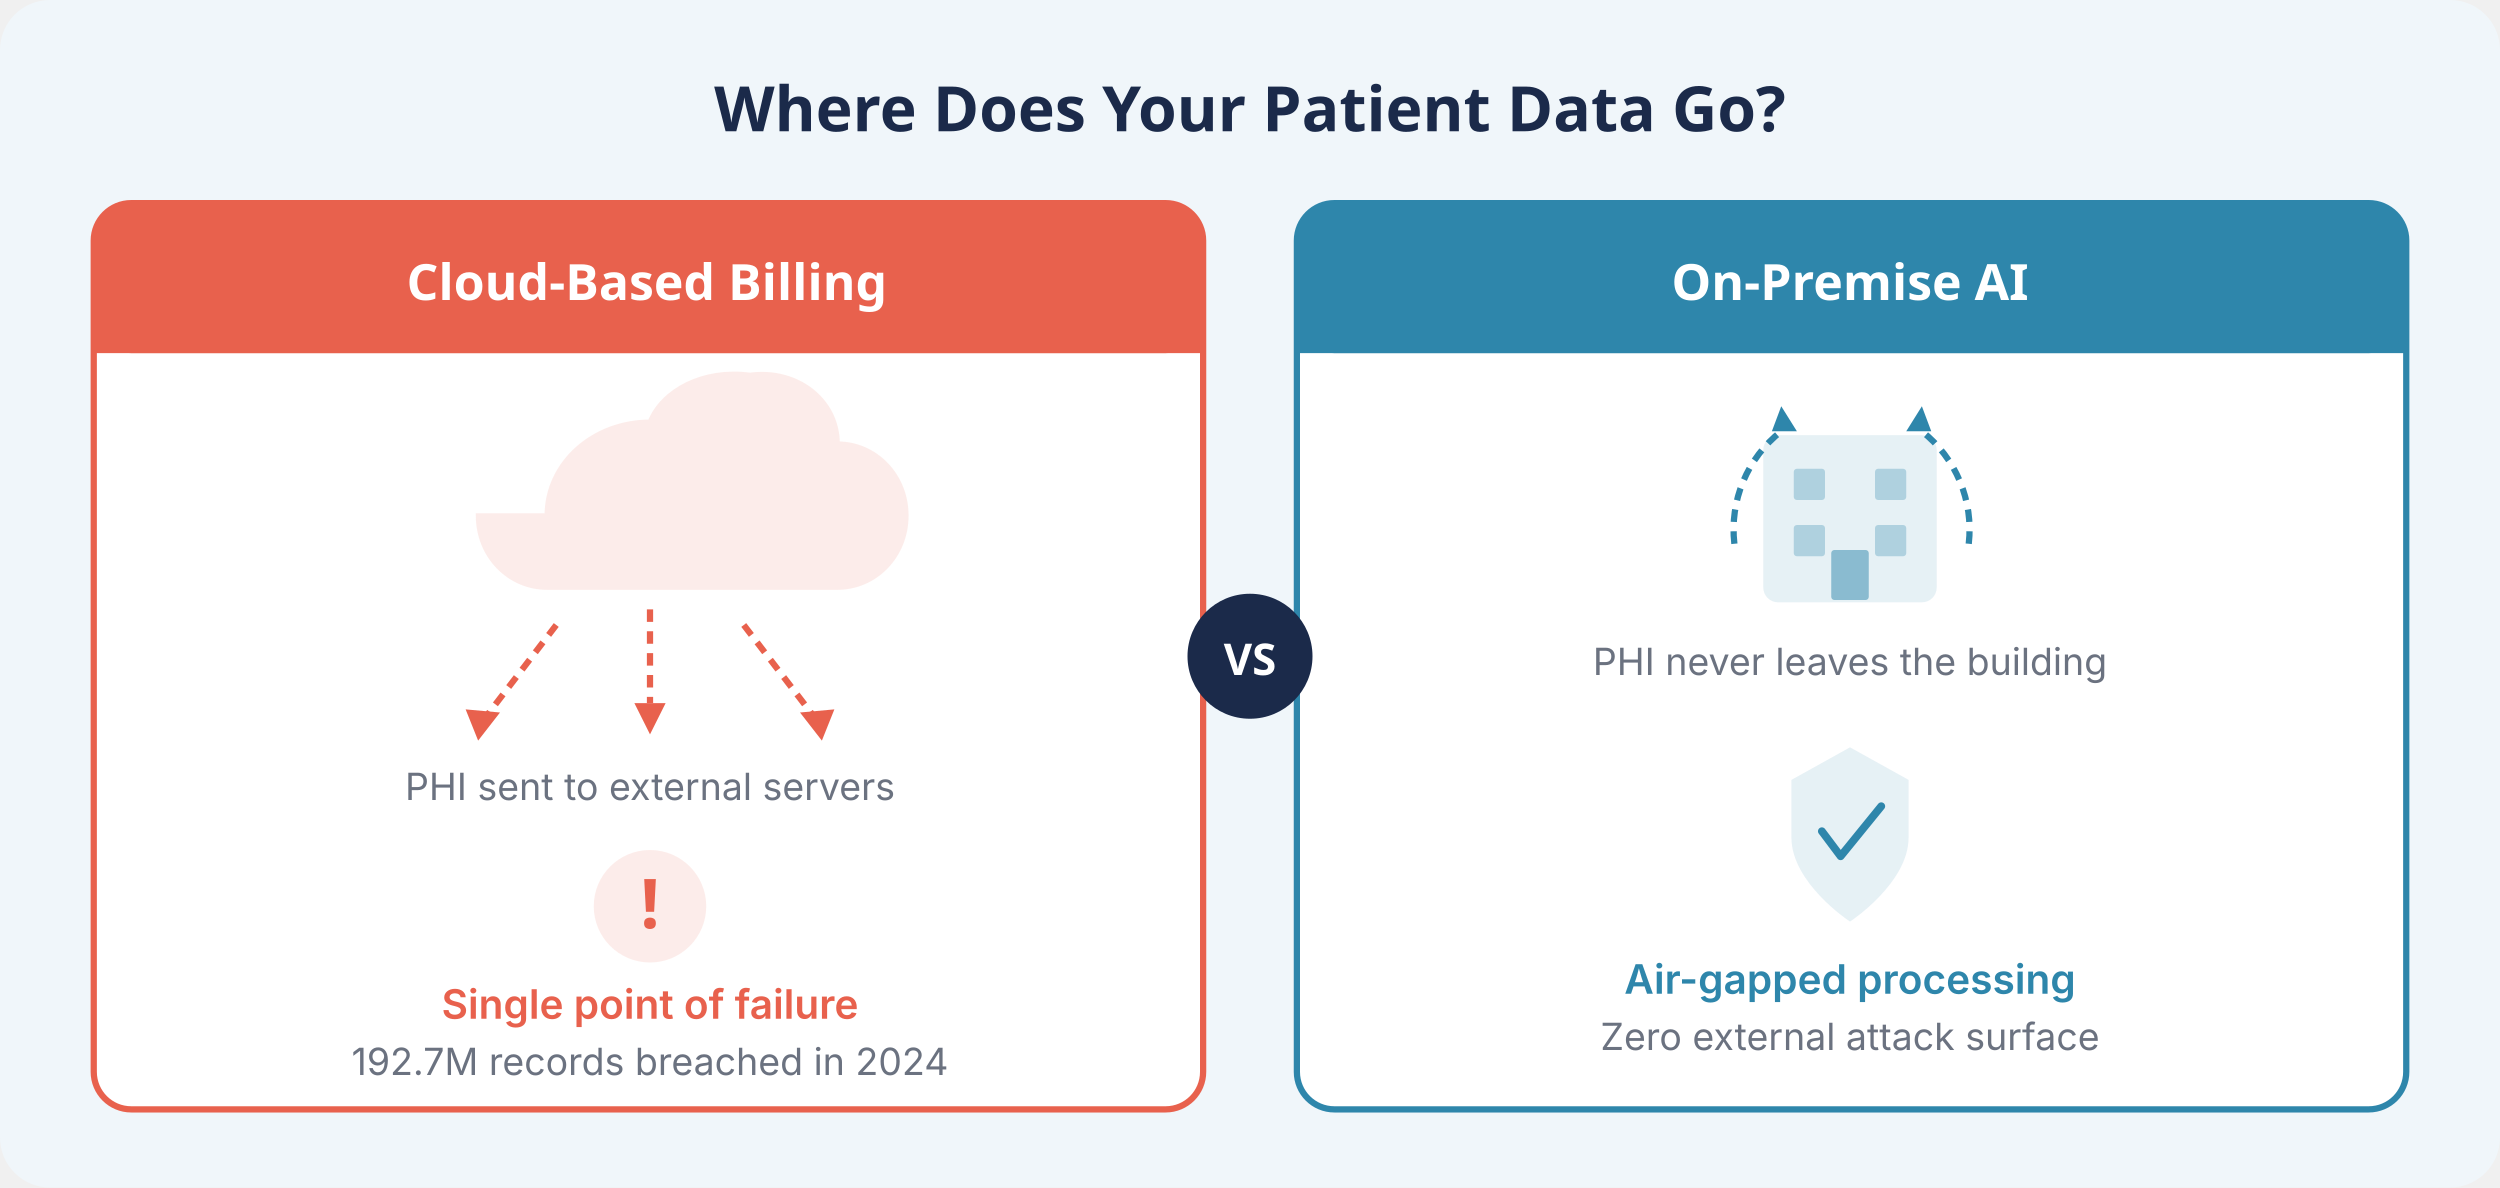
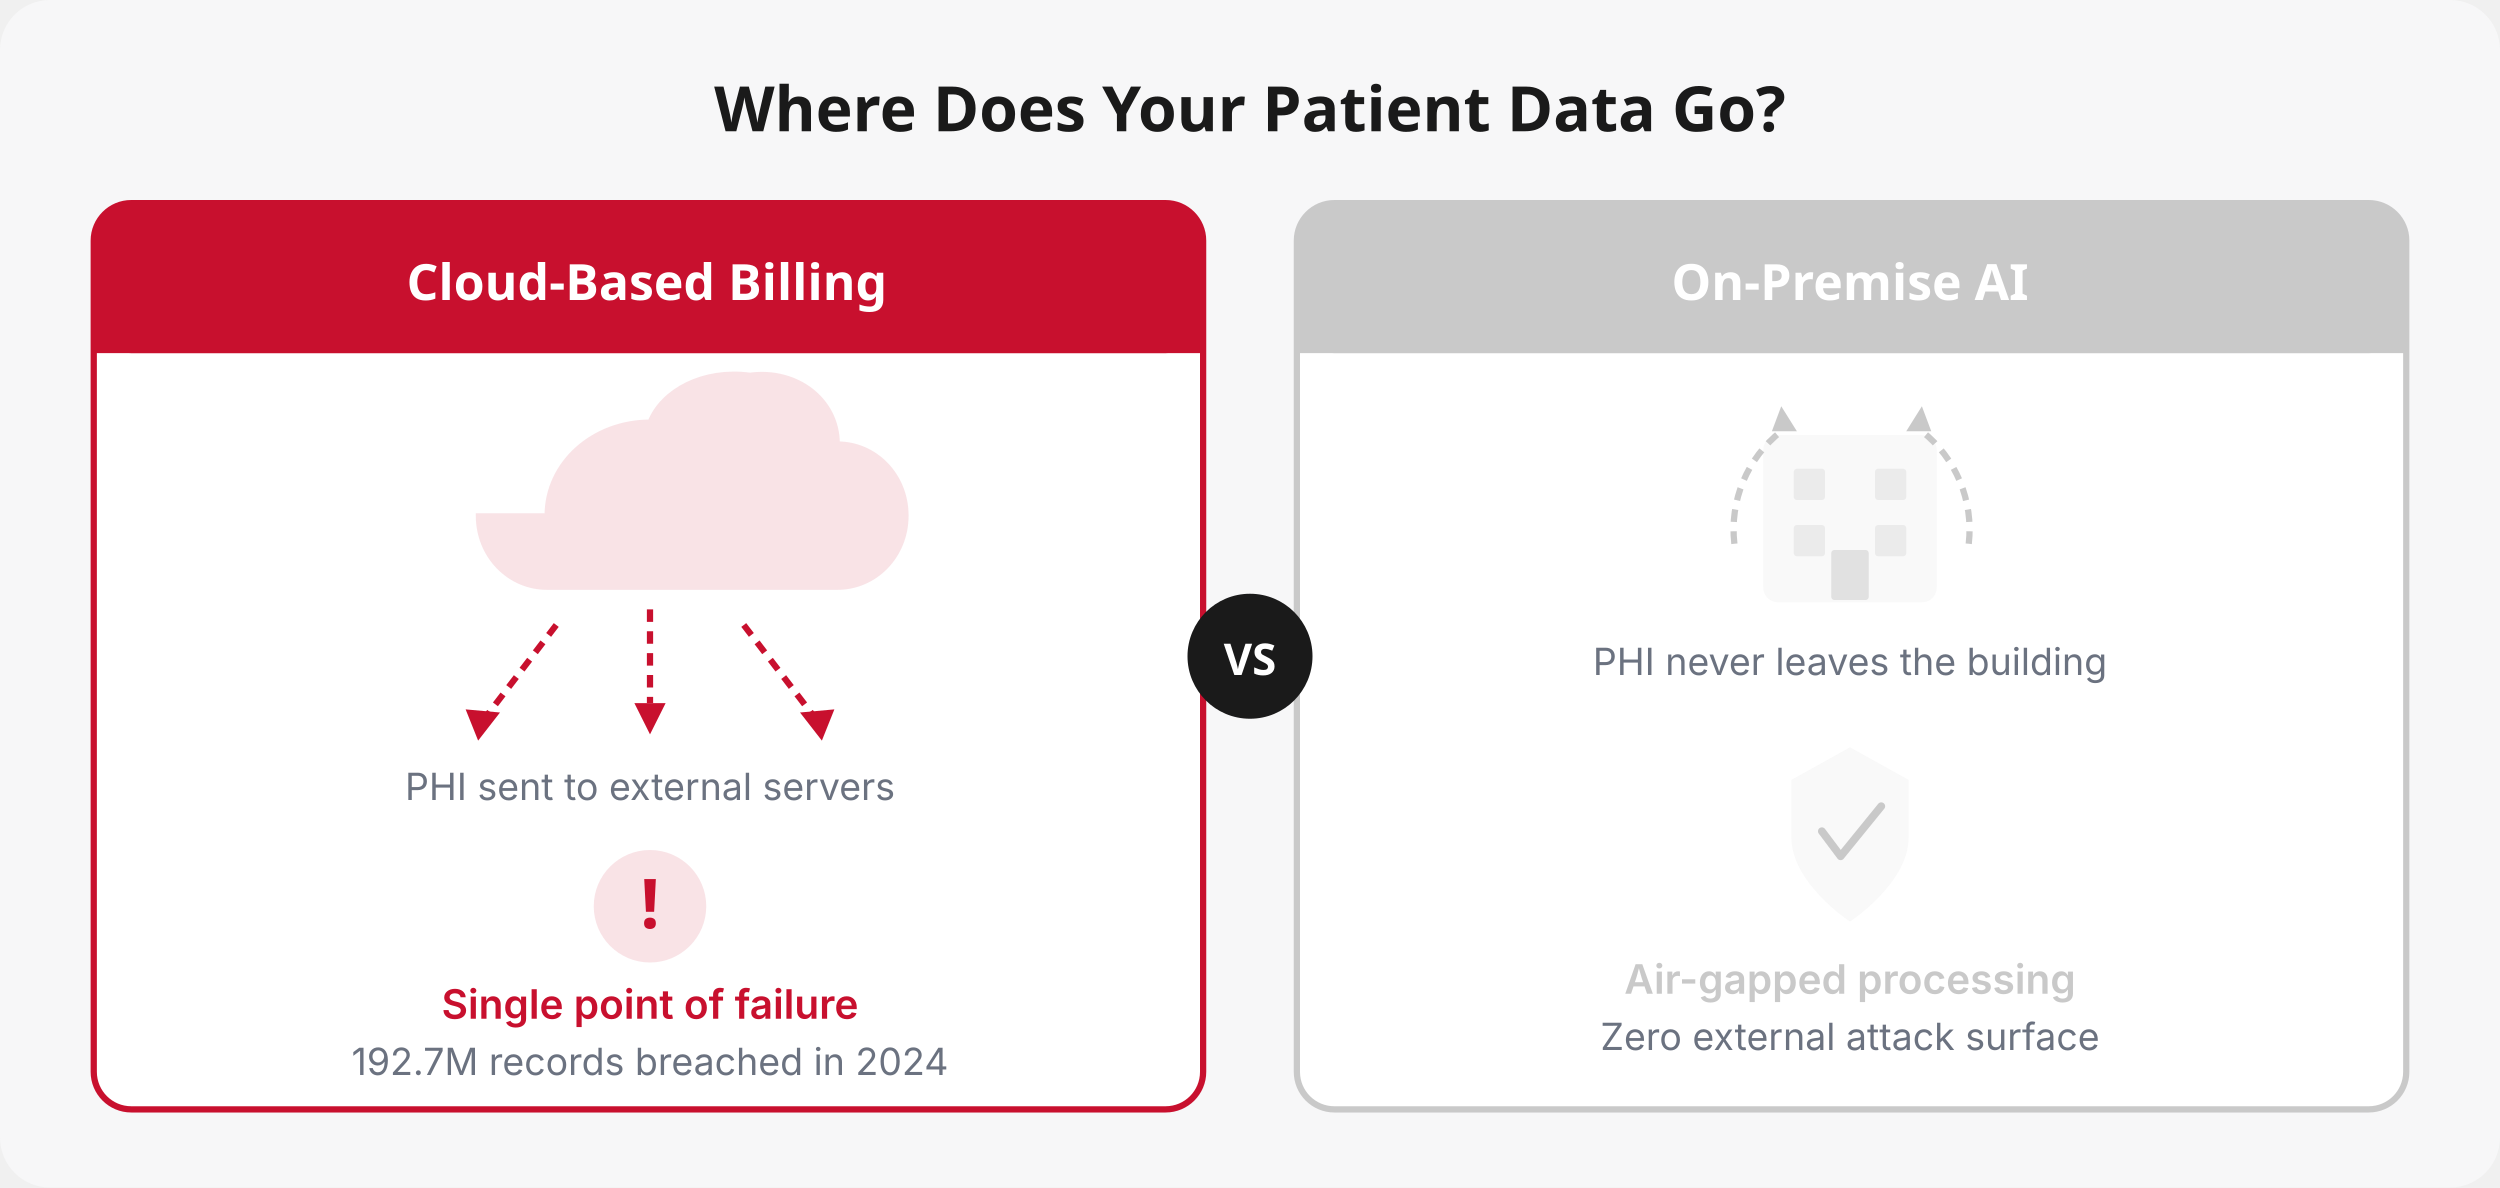
<svg xmlns="http://www.w3.org/2000/svg" viewBox="0 0 800 380" fill="none">
-   <rect width="800" height="380" rx="16" fill="#F0F6FA" />
-   <text x="400" y="42" text-anchor="middle" font-family="'Space Grotesk', sans-serif" font-weight="700" font-size="20" fill="#1B2A4A">Where Does Your Patient Data Go?</text>
-   <rect x="30" y="65" width="355" height="290" rx="12" fill="#ffffff" stroke="#E8614D" stroke-width="2" />
-   <rect x="30" y="65" width="355" height="48" rx="12" fill="#E8614D" />
-   <rect x="30" y="95" width="355" height="18" fill="#E8614D" />
+   <rect width="800" height="380" rx="16" fill="#F7F7F8" />
+   <text x="400" y="42" text-anchor="middle" font-family="'Space Grotesk', sans-serif" font-weight="700" font-size="20" fill="#1A1A1A">Where Does Your Patient Data Go?</text>
+   <rect x="30" y="65" width="355" height="290" rx="12" fill="#ffffff" stroke="#C8102E" stroke-width="2" />
+   <rect x="30" y="65" width="355" height="48" rx="12" fill="#C8102E" />
+   <rect x="30" y="95" width="355" height="18" fill="#C8102E" />
  <text x="207" y="96" text-anchor="middle" font-family="'Space Grotesk', sans-serif" font-weight="700" font-size="16" fill="#ffffff">Cloud-Based Billing</text>
-   <path d="M175 165 C175 148 190 135 208 135 C212 125 225 118 240 120 C255 118 268 128 268 142 C280 142 290 152 290 165 C290 178 280 188 268 188 L175 188 C163 188 153 178 153 165 Z" fill="#E8614D" opacity="0.12" stroke="#E8614D" stroke-width="1.5" />
-   <line x1="208" y1="195" x2="208" y2="225" stroke="#E8614D" stroke-width="2" stroke-dasharray="4 3" />
-   <polygon points="203,225 208,235 213,225" fill="#E8614D" />
-   <line x1="178" y1="200" x2="155" y2="230" stroke="#E8614D" stroke-width="2" stroke-dasharray="4 3" />
-   <polygon points="149,227 153,237 160,228" fill="#E8614D" />
-   <line x1="238" y1="200" x2="261" y2="230" stroke="#E8614D" stroke-width="2" stroke-dasharray="4 3" />
-   <polygon points="256,228 263,237 267,227" fill="#E8614D" />
+   <path d="M175 165 C175 148 190 135 208 135 C212 125 225 118 240 120 C255 118 268 128 268 142 C280 142 290 152 290 165 C290 178 280 188 268 188 L175 188 C163 188 153 178 153 165 Z" fill="#C8102E" opacity="0.12" stroke="#C8102E" stroke-width="1.5" />
+   <line x1="208" y1="195" x2="208" y2="225" stroke="#C8102E" stroke-width="2" stroke-dasharray="4 3" />
+   <polygon points="203,225 208,235 213,225" fill="#C8102E" />
+   <line x1="178" y1="200" x2="155" y2="230" stroke="#C8102E" stroke-width="2" stroke-dasharray="4 3" />
+   <polygon points="149,227 153,237 160,228" fill="#C8102E" />
+   <line x1="238" y1="200" x2="261" y2="230" stroke="#C8102E" stroke-width="2" stroke-dasharray="4 3" />
+   <polygon points="256,228 263,237 267,227" fill="#C8102E" />
  <text x="208" y="256" text-anchor="middle" font-family="'Inter', sans-serif" font-size="12" fill="#6B7280">PHI sent to external servers</text>
-   <circle cx="208" cy="290" r="18" fill="#E8614D" opacity="0.12" />
-   <text x="208" y="297" text-anchor="middle" font-family="'Space Grotesk', sans-serif" font-weight="700" font-size="22" fill="#E8614D">!</text>
-   <text x="208" y="326" text-anchor="middle" font-family="'Inter', sans-serif" font-weight="600" font-size="13" fill="#E8614D">Single point of failure</text>
+   <circle cx="208" cy="290" r="18" fill="#C8102E" opacity="0.12" />
+   <text x="208" y="297" text-anchor="middle" font-family="'Space Grotesk', sans-serif" font-weight="700" font-size="22" fill="#C8102E">!</text>
+   <text x="208" y="326" text-anchor="middle" font-family="'Inter', sans-serif" font-weight="600" font-size="13" fill="#C8102E">Single point of failure</text>
  <text x="208" y="344" text-anchor="middle" font-family="'Inter', sans-serif" font-size="12" fill="#6B7280">192.7M records breached in 2024</text>
-   <rect x="415" y="65" width="355" height="290" rx="12" fill="#ffffff" stroke="#2E86AB" stroke-width="2" />
-   <rect x="415" y="65" width="355" height="48" rx="12" fill="#2E86AB" />
-   <rect x="415" y="95" width="355" height="18" fill="#2E86AB" />
+   <rect x="415" y="65" width="355" height="290" rx="12" fill="#ffffff" stroke="#C9C9C9" stroke-width="2" />
+   <rect x="415" y="65" width="355" height="48" rx="12" fill="#C9C9C9" />
+   <rect x="415" y="95" width="355" height="18" fill="#C9C9C9" />
  <text x="592" y="96" text-anchor="middle" font-family="'Space Grotesk', sans-serif" font-weight="700" font-size="16" fill="#ffffff">On-Premise AI</text>
-   <rect x="565" y="140" width="54" height="52" rx="4" fill="#2E86AB" opacity="0.12" stroke="#2E86AB" stroke-width="1.5" />
-   <rect x="574" y="150" width="10" height="10" rx="1" fill="#2E86AB" opacity="0.3" />
-   <rect x="600" y="150" width="10" height="10" rx="1" fill="#2E86AB" opacity="0.3" />
-   <rect x="574" y="168" width="10" height="10" rx="1" fill="#2E86AB" opacity="0.3" />
-   <rect x="600" y="168" width="10" height="10" rx="1" fill="#2E86AB" opacity="0.3" />
-   <rect x="586" y="176" width="12" height="16" rx="1" fill="#2E86AB" opacity="0.5" />
-   <path d="M555 174 A40 40 0 0 1 570 138" stroke="#2E86AB" stroke-width="2" fill="none" stroke-dasharray="4 3" />
-   <polygon points="567,138 575,138 570,130" fill="#2E86AB" />
-   <path d="M630 174 A40 40 0 0 0 615 138" stroke="#2E86AB" stroke-width="2" fill="none" stroke-dasharray="4 3" />
-   <polygon points="618,138 610,138 615,130" fill="#2E86AB" />
+   <rect x="565" y="140" width="54" height="52" rx="4" fill="#C9C9C9" opacity="0.12" stroke="#C9C9C9" stroke-width="1.5" />
+   <rect x="574" y="150" width="10" height="10" rx="1" fill="#C9C9C9" opacity="0.3" />
+   <rect x="600" y="150" width="10" height="10" rx="1" fill="#C9C9C9" opacity="0.3" />
+   <rect x="574" y="168" width="10" height="10" rx="1" fill="#C9C9C9" opacity="0.3" />
+   <rect x="600" y="168" width="10" height="10" rx="1" fill="#C9C9C9" opacity="0.3" />
+   <rect x="586" y="176" width="12" height="16" rx="1" fill="#C9C9C9" opacity="0.5" />
+   <path d="M555 174 A40 40 0 0 1 570 138" stroke="#C9C9C9" stroke-width="2" fill="none" stroke-dasharray="4 3" />
+   <polygon points="567,138 575,138 570,130" fill="#C9C9C9" />
+   <path d="M630 174 A40 40 0 0 0 615 138" stroke="#C9C9C9" stroke-width="2" fill="none" stroke-dasharray="4 3" />
+   <polygon points="618,138 610,138 615,130" fill="#C9C9C9" />
  <text x="592" y="216" text-anchor="middle" font-family="'Inter', sans-serif" font-size="12" fill="#6B7280">PHI never leaves the building</text>
-   <path d="M592 240 L574 250 L574 268 C574 282 592 294 592 294 C592 294 610 282 610 268 L610 250 Z" fill="#2E86AB" opacity="0.12" stroke="#2E86AB" stroke-width="1.5" />
-   <polyline points="583,266 589,274 602,258" stroke="#2E86AB" stroke-width="2.5" stroke-linecap="round" stroke-linejoin="round" fill="none" />
-   <text x="592" y="318" text-anchor="middle" font-family="'Inter', sans-serif" font-weight="600" font-size="13" fill="#2E86AB">Air-gapped processing</text>
+   <path d="M592 240 L574 250 L574 268 C574 282 592 294 592 294 C592 294 610 282 610 268 L610 250 Z" fill="#C9C9C9" opacity="0.12" stroke="#C9C9C9" stroke-width="1.5" />
+   <polyline points="583,266 589,274 602,258" stroke="#C9C9C9" stroke-width="2.5" stroke-linecap="round" stroke-linejoin="round" fill="none" />
+   <text x="592" y="318" text-anchor="middle" font-family="'Inter', sans-serif" font-weight="600" font-size="13" fill="#C9C9C9">Air-gapped processing</text>
  <text x="592" y="336" text-anchor="middle" font-family="'Inter', sans-serif" font-size="12" fill="#6B7280">Zero external attack surface</text>
-   <circle cx="400" cy="210" r="20" fill="#1B2A4A" />
+   <circle cx="400" cy="210" r="20" fill="#1A1A1A" />
  <text x="400" y="216" text-anchor="middle" font-family="'Space Grotesk', sans-serif" font-weight="700" font-size="14" fill="#ffffff">VS</text>
</svg>
